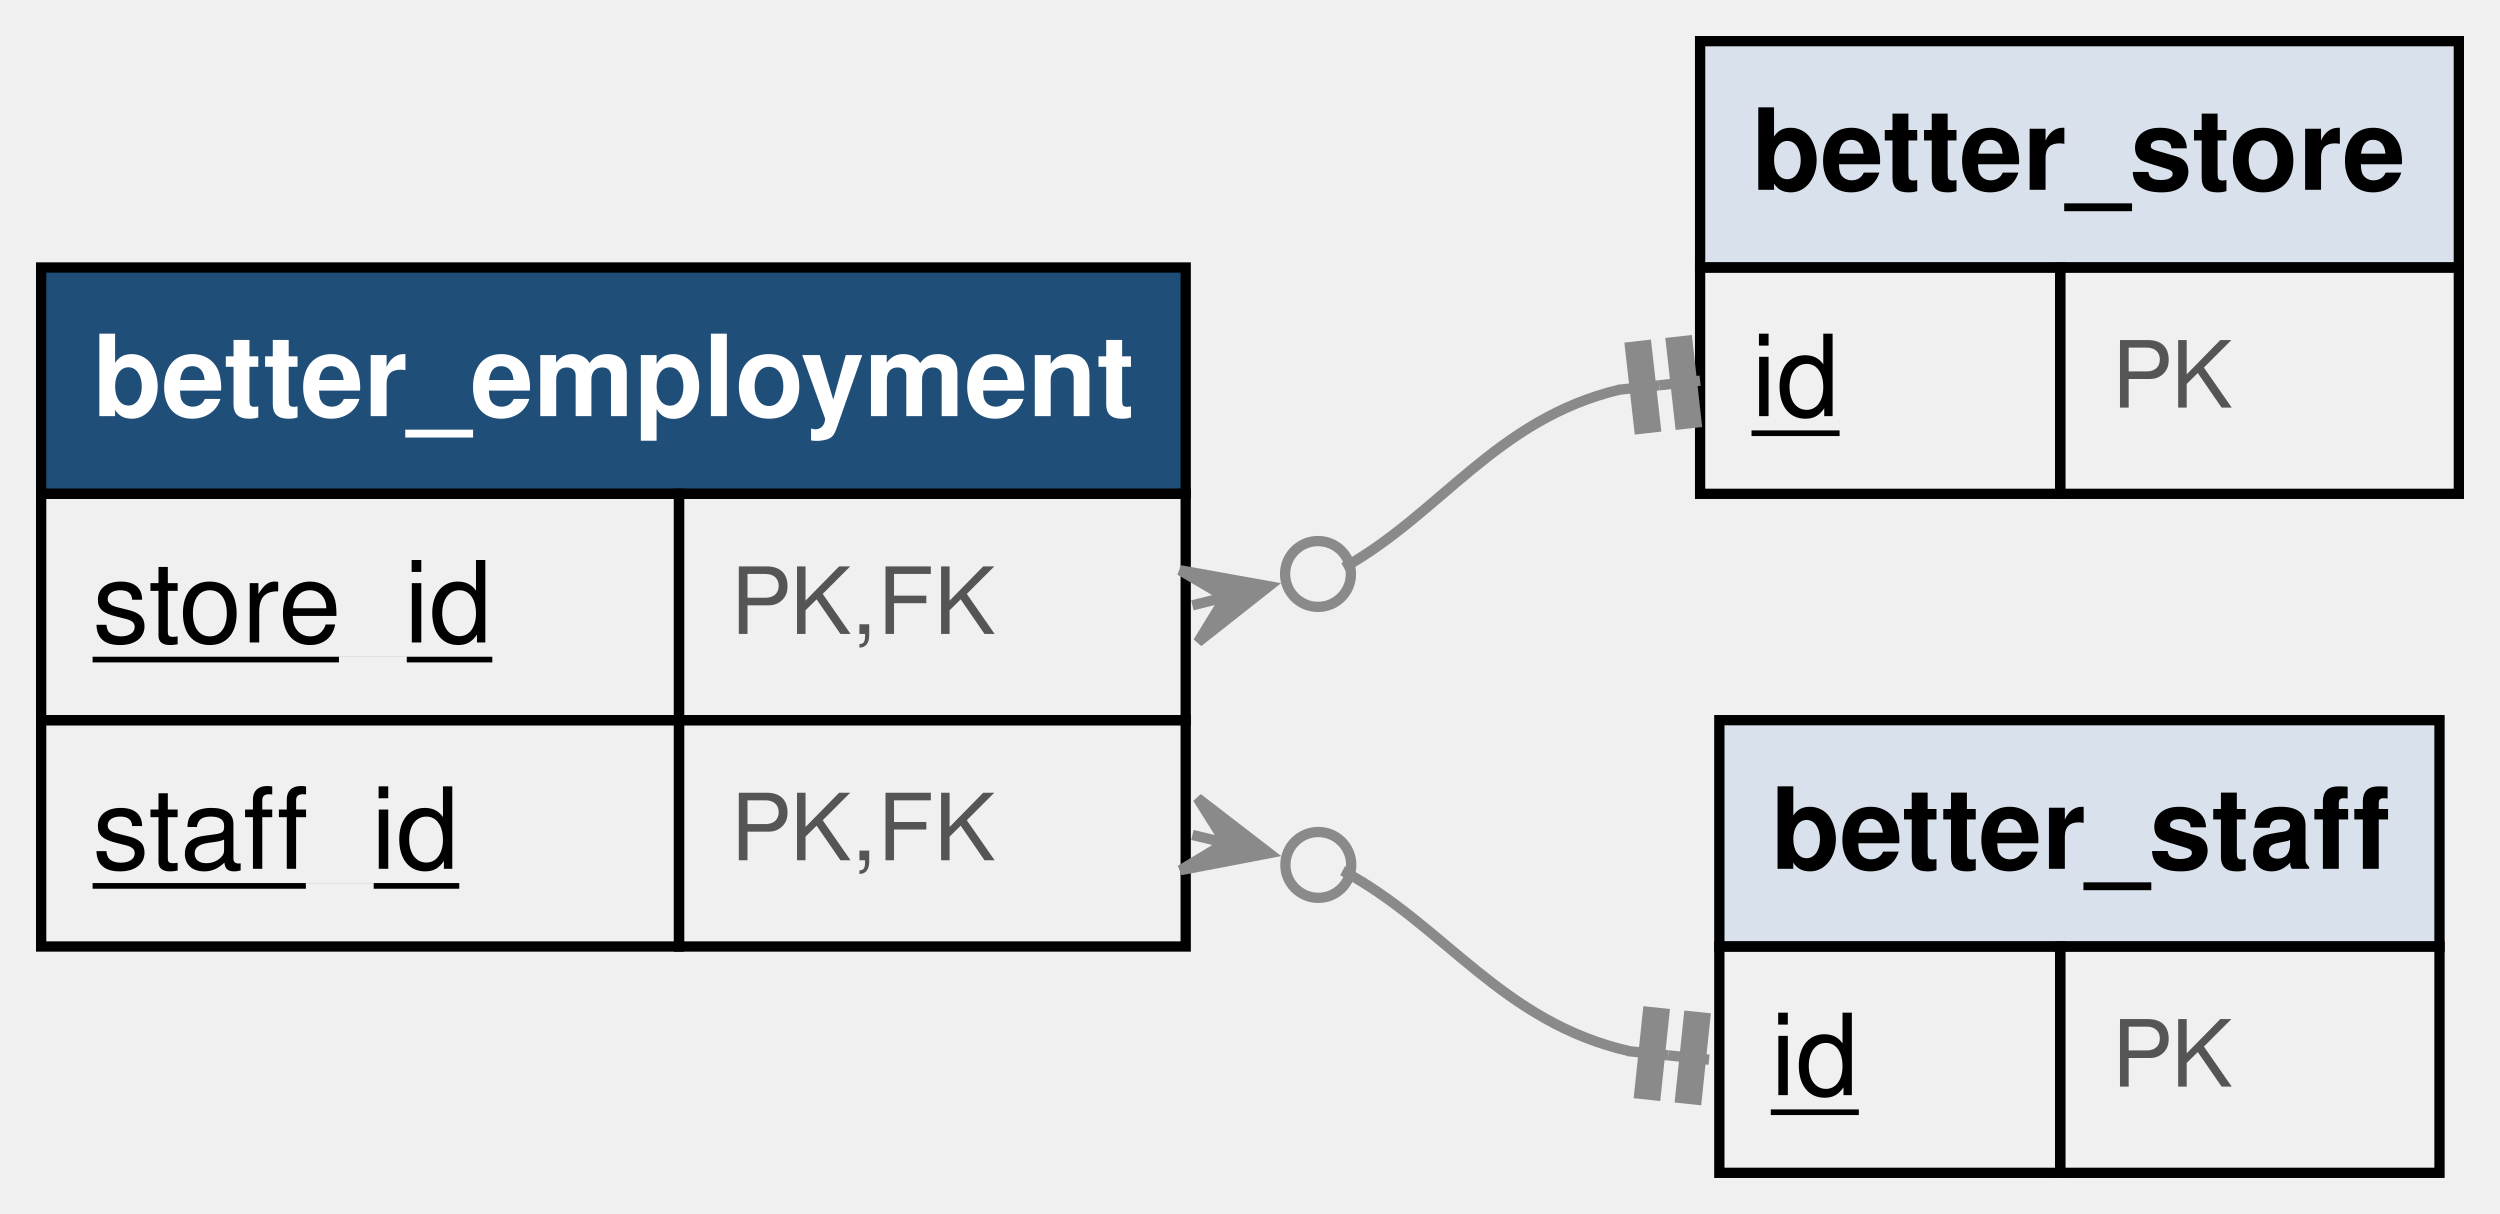
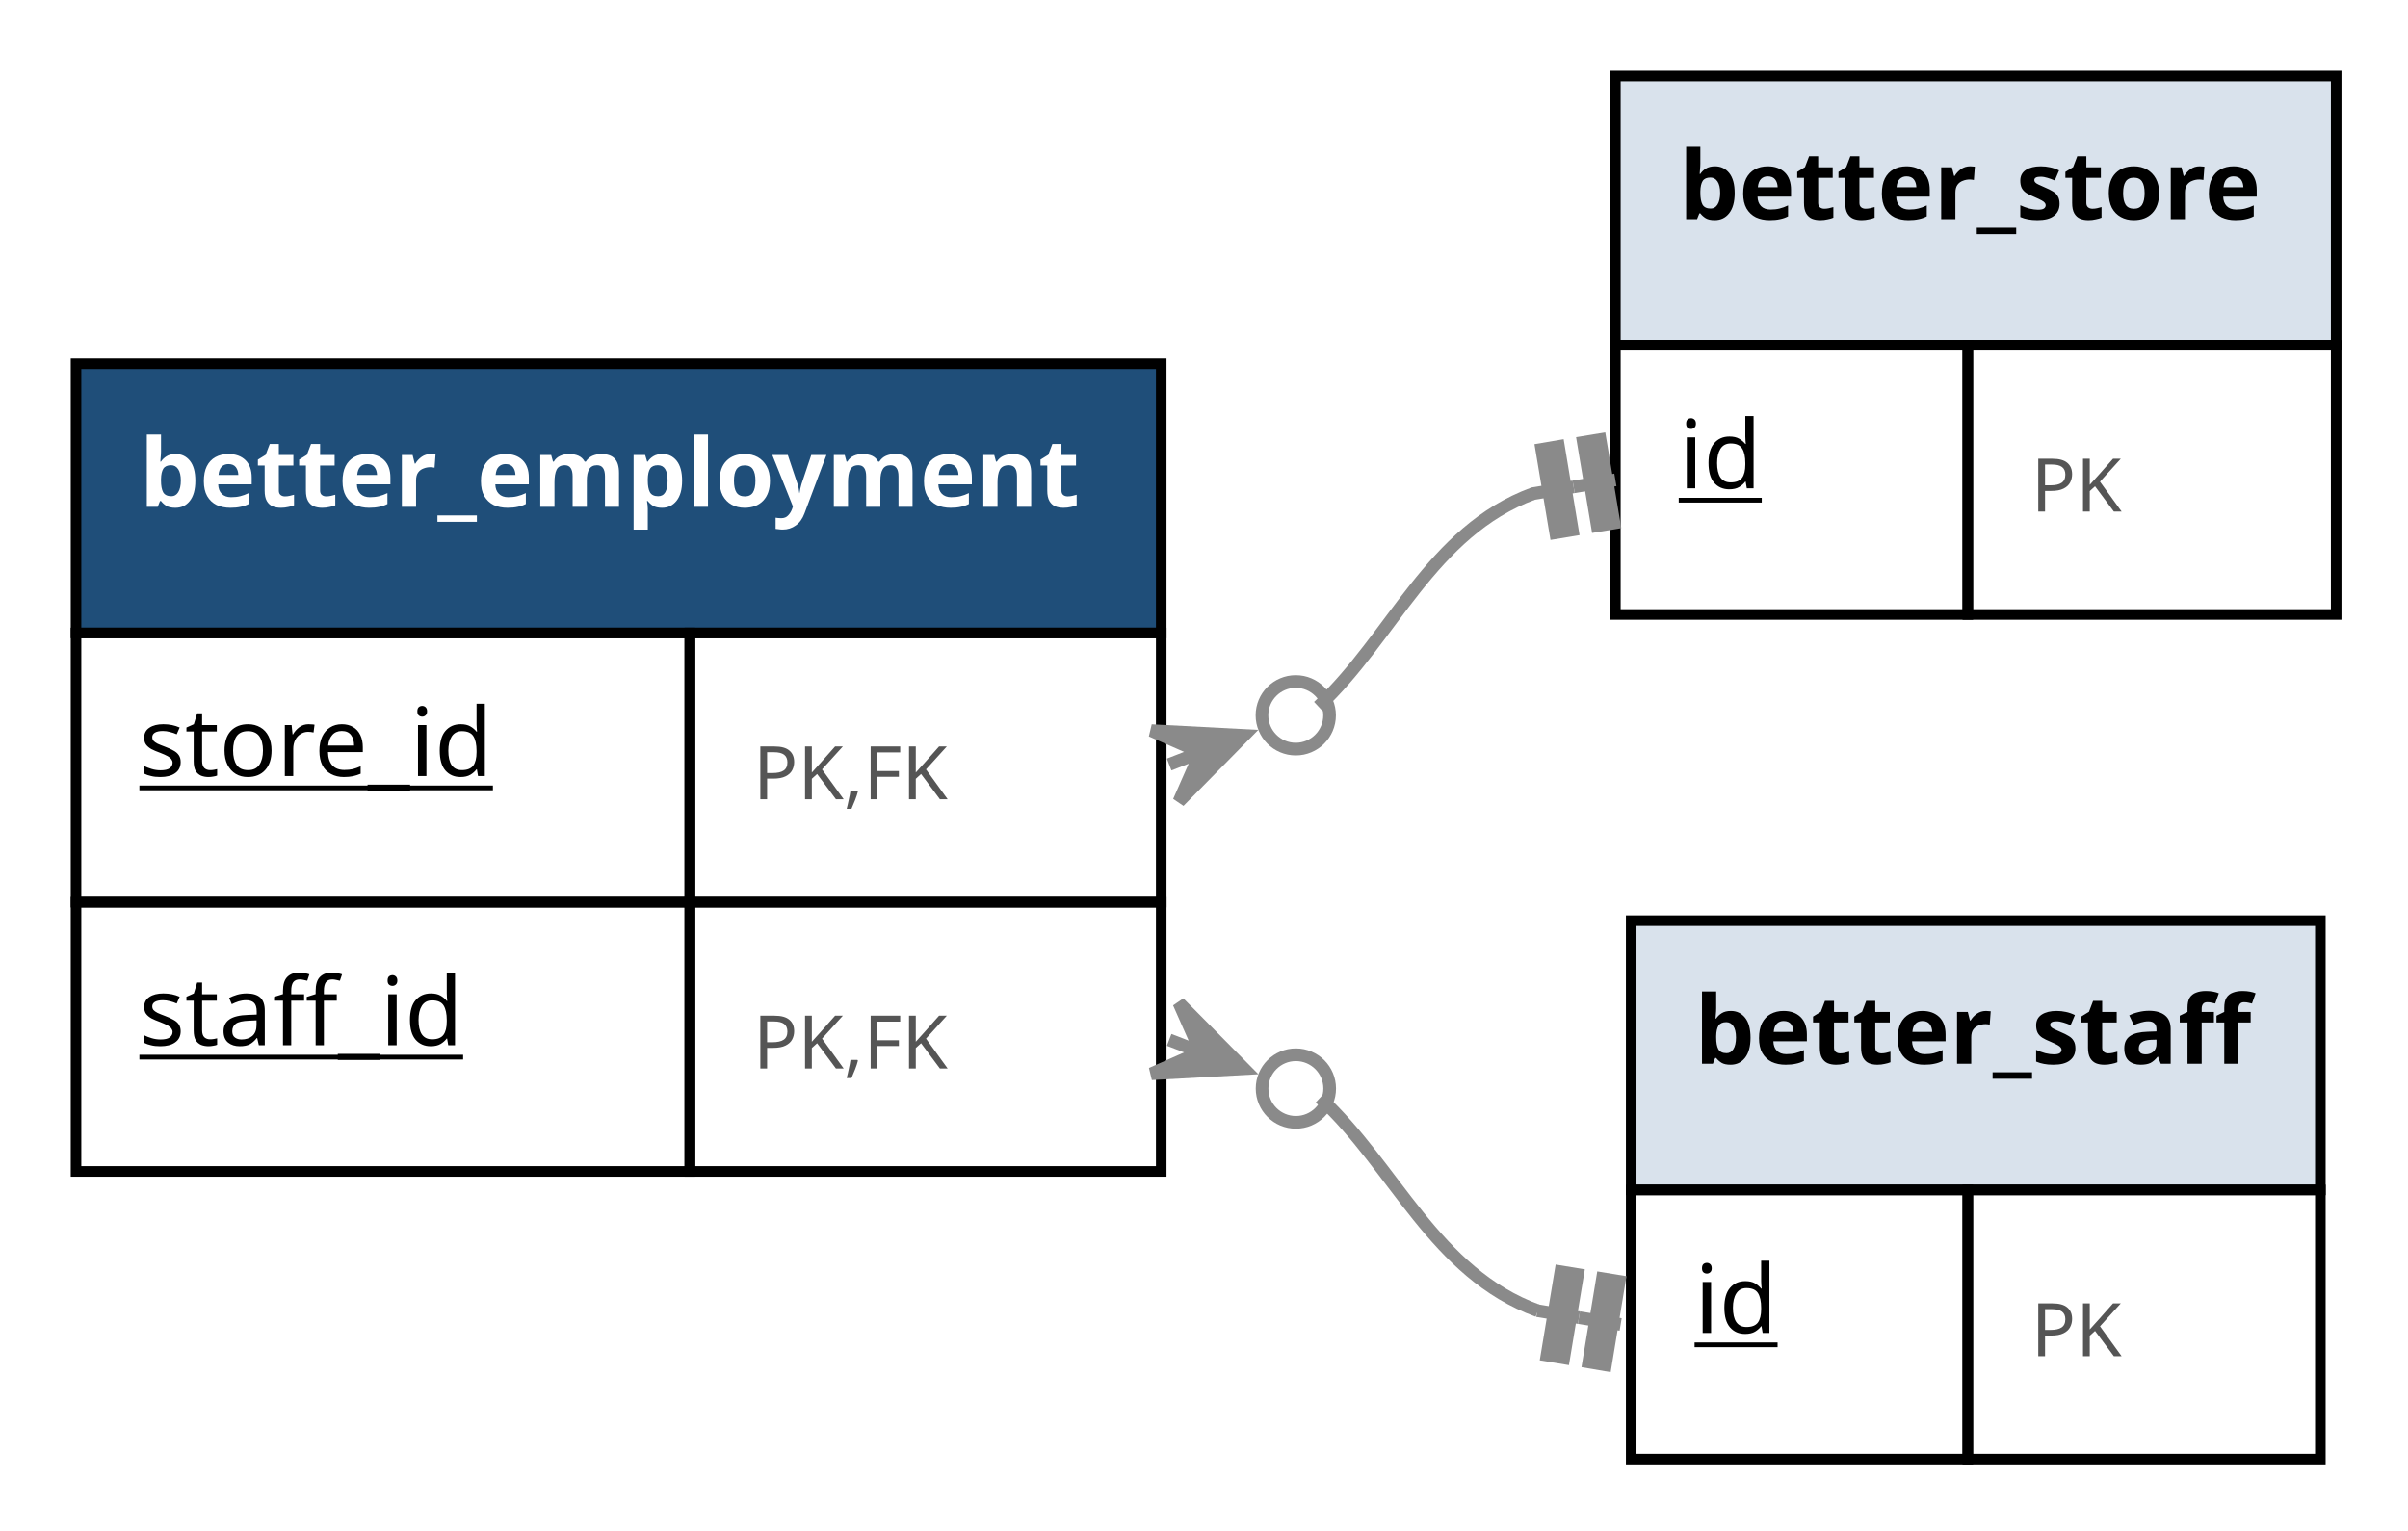
- <svg xmlns="http://www.w3.org/2000/svg" width="243pt" height="118pt" viewBox="0.00 0.00 243.00 118.00">
-   <g id="graph0" class="graph" transform="scale(1 1) rotate(0) translate(4 114)">
+ <svg xmlns="http://www.w3.org/2000/svg" width="228pt" height="145pt" viewBox="0.00 0.00 228.00 145.00">
+   <g id="graph0" class="graph" transform="scale(1 1) rotate(0) translate(7.2 138.2)">
+     <polygon fill="white" stroke="none" points="-7.2,7.2 -7.2,-138.2 221.2,-138.2 221.2,7.2 -7.2,7.2" />
    <g id="node1" class="node">
-       <polygon fill="#d9e2ec" stroke="none" points="161.25,-88 161.25,-110 235,-110 235,-88 161.25,-88" />
-       <polygon fill="none" stroke="black" points="161.25,-88 161.25,-110 235,-110 235,-88 161.25,-88" />
-       <text xml:space="preserve" text-anchor="start" x="166.25" y="-95.55" font-family="Helvetica,sans-Serif" font-weight="bold" font-size="11.00">better_store</text>
-       <polygon fill="none" stroke="black" points="161.25,-66 161.25,-88 196.25,-88 196.25,-66 161.25,-66" />
-       <text xml:space="preserve" text-anchor="start" x="166.25" y="-73.55" font-family="Helvetica,sans-Serif" text-decoration="underline" font-size="11.00">id</text>
-       <polygon fill="none" stroke="black" points="196.25,-66 196.25,-88 235,-88 235,-66 196.25,-66" />
-       <text xml:space="preserve" text-anchor="start" x="201.25" y="-74.38" font-family="Helvetica,sans-Serif" font-size="9.00" fill="#555555">PK</text>
+       <polygon fill="#1f4e79" stroke="none" points="0,-78.25 0,-103.75 102.75,-103.75 102.75,-78.25 0,-78.25" />
+       <polygon fill="none" stroke="#000000" points="0,-78.25 0,-103.75 102.75,-103.75 102.75,-78.25 0,-78.25" />
+       <text xml:space="preserve" text-anchor="start" x="6" y="-90.2" font-family="Noto Sans KR" font-weight="bold" font-size="9.00" fill="#ffffff">better_employment</text>
+       <polygon fill="none" stroke="#000000" points="0,-52.75 0,-78.25 58.12,-78.25 58.12,-52.75 0,-52.75" />
+       <text xml:space="preserve" text-anchor="start" x="6" y="-64.7" font-family="Noto Sans KR" text-decoration="underline" font-size="9.00">store_id</text>
+       <polygon fill="none" stroke="#000000" points="58.12,-52.75 58.12,-78.25 102.75,-78.25 102.75,-52.75 58.12,-52.75" />
+       <text xml:space="preserve" text-anchor="start" x="64.12" y="-62.5" font-family="Noto Sans KR" font-size="7.00" fill="#555555">PK,FK</text>
+       <polygon fill="none" stroke="#000000" points="0,-27.25 0,-52.75 58.12,-52.75 58.12,-27.25 0,-27.25" />
+       <text xml:space="preserve" text-anchor="start" x="6" y="-39.2" font-family="Noto Sans KR" text-decoration="underline" font-size="9.00">staff_id</text>
+       <polygon fill="none" stroke="#000000" points="58.12,-27.25 58.12,-52.75 102.75,-52.75 102.75,-27.25 58.12,-27.25" />
+       <text xml:space="preserve" text-anchor="start" x="64.12" y="-37" font-family="Noto Sans KR" font-size="7.00" fill="#555555">PK,FK</text>
    </g>
    <g id="node2" class="node">
-       <polygon fill="#d9e2ec" stroke="none" points="163.12,-22 163.12,-44 233.12,-44 233.12,-22 163.12,-22" />
-       <polygon fill="none" stroke="black" points="163.12,-22 163.12,-44 233.12,-44 233.12,-22 163.12,-22" />
-       <text xml:space="preserve" text-anchor="start" x="168.12" y="-29.55" font-family="Helvetica,sans-Serif" font-weight="bold" font-size="11.00">better_staff</text>
-       <polygon fill="none" stroke="black" points="163.12,0 163.12,-22 196.25,-22 196.25,0 163.12,0" />
-       <text xml:space="preserve" text-anchor="start" x="168.12" y="-7.55" font-family="Helvetica,sans-Serif" text-decoration="underline" font-size="11.00">id</text>
-       <polygon fill="none" stroke="black" points="196.25,0 196.25,-22 233.12,-22 233.12,0 196.25,0" />
-       <text xml:space="preserve" text-anchor="start" x="201.25" y="-8.38" font-family="Helvetica,sans-Serif" font-size="9.00" fill="#555555">PK</text>
+       <polygon fill="#d9e2ec" stroke="none" points="145.75,-105.5 145.75,-131 214,-131 214,-105.5 145.75,-105.5" />
+       <polygon fill="none" stroke="#000000" points="145.75,-105.5 145.75,-131 214,-131 214,-105.5 145.75,-105.5" />
+       <text xml:space="preserve" text-anchor="start" x="151.75" y="-117.45" font-family="Noto Sans KR" font-weight="bold" font-size="9.00" fill="#000000">better_store</text>
+       <polygon fill="none" stroke="#000000" points="145.75,-80 145.75,-105.5 179.12,-105.5 179.12,-80 145.75,-80" />
+       <text xml:space="preserve" text-anchor="start" x="151.75" y="-91.95" font-family="Noto Sans KR" text-decoration="underline" font-size="9.00">id</text>
+       <polygon fill="none" stroke="#000000" points="179.12,-80 179.12,-105.5 214,-105.5 214,-80 179.12,-80" />
+       <text xml:space="preserve" text-anchor="start" x="185.12" y="-89.75" font-family="Noto Sans KR" font-size="7.00" fill="#555555">PK</text>
+     </g>
+     <g id="edge1" class="edge">
+       <path fill="none" stroke="#8a8a8a" stroke-width="1.2" d="M117.63,-71.28C124.62,-77.78 128.31,-87.89 137.98,-91.45" />
+       <polygon fill="#8a8a8a" stroke="#8a8a8a" stroke-width="1.2" points="110.58,-68.54 104.43,-62.29 106.48,-66.95 103.5,-65.79 103.5,-65.79 103.5,-65.79 106.48,-66.95 101.82,-69 110.58,-68.54" />
+       <ellipse fill="none" stroke="#8a8a8a" stroke-width="1.2" cx="115.49" cy="-70.45" rx="3.2" ry="3.2" />
+       <polygon fill="#8a8a8a" stroke="#8a8a8a" stroke-width="1.2" points="145.62,-88.67 144.3,-96.56 142.72,-96.3 144.04,-88.41 145.62,-88.67" />
+       <polyline fill="none" stroke="#8a8a8a" stroke-width="1.2" points="145.75,-92.75 141.8,-92.09" />
+       <polygon fill="#8a8a8a" stroke="#8a8a8a" stroke-width="1.2" points="141.67,-88.01 140.36,-95.91 138.78,-95.64 140.1,-87.75 141.67,-88.01" />
+       <polyline fill="none" stroke="#8a8a8a" stroke-width="1.2" points="141.8,-92.09 137.86,-91.43" />
    </g>
    <g id="node3" class="node">
-       <polygon fill="#1f4e79" stroke="none" points="0,-66 0,-88 111.25,-88 111.25,-66 0,-66" />
-       <polygon fill="none" stroke="black" points="0,-66 0,-88 111.25,-88 111.25,-66 0,-66" />
-       <text xml:space="preserve" text-anchor="start" x="5" y="-73.55" font-family="Helvetica,sans-Serif" font-weight="bold" font-size="11.00" fill="white">better_employment</text>
-       <polygon fill="none" stroke="black" points="0,-44 0,-66 62,-66 62,-44 0,-44" />
-       <text xml:space="preserve" text-anchor="start" x="5" y="-51.55" font-family="Helvetica,sans-Serif" text-decoration="underline" font-size="11.00">store_id</text>
-       <polygon fill="none" stroke="black" points="62,-44 62,-66 111.25,-66 111.25,-44 62,-44" />
-       <text xml:space="preserve" text-anchor="start" x="67" y="-52.38" font-family="Helvetica,sans-Serif" font-size="9.00" fill="#555555">PK,FK</text>
-       <polygon fill="none" stroke="black" points="0,-22 0,-44 62,-44 62,-22 0,-22" />
-       <text xml:space="preserve" text-anchor="start" x="5" y="-29.55" font-family="Helvetica,sans-Serif" text-decoration="underline" font-size="11.00">staff_id</text>
-       <polygon fill="none" stroke="black" points="62,-22 62,-44 111.25,-44 111.25,-22 62,-22" />
-       <text xml:space="preserve" text-anchor="start" x="67" y="-30.38" font-family="Helvetica,sans-Serif" font-size="9.00" fill="#555555">PK,FK</text>
-     </g>
-     <g id="edge1" class="edge">
-       <path fill="none" stroke="#8a8a8a" d="M126.62,-58.83C136.05,-64.1 141.46,-73.26 153.39,-76.12" />
-       <polygon fill="#8a8a8a" stroke="#8a8a8a" points="119.34,-57.02 112.45,-51.59 115.13,-55.97 111.9,-55.16 111.9,-55.16 111.9,-55.16 115.13,-55.97 110.7,-58.57 119.34,-57.02" />
-       <ellipse fill="none" stroke="#8a8a8a" cx="124.11" cy="-58.21" rx="3.2" ry="3.2" />
-       <polygon fill="#8a8a8a" stroke="#8a8a8a" points="160.9,-72.94 160.01,-80.89 158.42,-80.71 159.31,-72.76 160.9,-72.94" />
-       <polyline fill="none" stroke="#8a8a8a" points="161.25,-77 157.27,-76.55" />
-       <polygon fill="#8a8a8a" stroke="#8a8a8a" points="156.93,-72.49 156.03,-80.44 154.44,-80.26 155.34,-72.31 156.93,-72.49" />
-       <polyline fill="none" stroke="#8a8a8a" points="157.27,-76.55 153.3,-76.11" />
+       <polygon fill="#d9e2ec" stroke="none" points="147.25,-25.5 147.25,-51 212.5,-51 212.5,-25.5 147.25,-25.5" />
+       <polygon fill="none" stroke="#000000" points="147.25,-25.5 147.25,-51 212.5,-51 212.5,-25.5 147.25,-25.5" />
+       <text xml:space="preserve" text-anchor="start" x="153.25" y="-37.45" font-family="Noto Sans KR" font-weight="bold" font-size="9.00" fill="#000000">better_staff</text>
+       <polygon fill="none" stroke="#000000" points="147.25,0 147.25,-25.5 179.12,-25.5 179.12,0 147.25,0" />
+       <text xml:space="preserve" text-anchor="start" x="153.25" y="-11.95" font-family="Noto Sans KR" text-decoration="underline" font-size="9.00">id</text>
+       <polygon fill="none" stroke="#000000" points="179.12,0 179.12,-25.5 212.5,-25.5 212.5,0 179.12,0" />
+       <text xml:space="preserve" text-anchor="start" x="185.12" y="-9.75" font-family="Noto Sans KR" font-size="7.00" fill="#555555">PK</text>
    </g>
    <g id="edge2" class="edge">
-       <path fill="none" stroke="#8a8a8a" d="M126.5,-29.37C136.41,-24.09 141.94,-14.64 154.41,-11.82" />
-       <polygon fill="#8a8a8a" stroke="#8a8a8a" points="119.36,-31.07 110.74,-29.42 115.14,-32.07 111.9,-32.84 111.9,-32.84 111.9,-32.84 115.14,-32.07 112.41,-36.42 119.36,-31.07" />
-       <ellipse fill="none" stroke="#8a8a8a" cx="124.14" cy="-29.93" rx="3.2" ry="3.2" />
-       <polygon fill="#8a8a8a" stroke="#8a8a8a" points="160.91,-7.11 161.75,-15.06 160.16,-15.23 159.32,-7.28 160.91,-7.11" />
-       <polyline fill="none" stroke="#8a8a8a" points="162.12,-11 158.15,-11.42" />
-       <polygon fill="#8a8a8a" stroke="#8a8a8a" points="156.93,-7.53 157.77,-15.48 156.18,-15.65 155.34,-7.7 156.93,-7.53" />
-       <polyline fill="none" stroke="#8a8a8a" points="158.15,-11.42 154.17,-11.84" />
+       <path fill="none" stroke="#8a8a8a" stroke-width="1.2" d="M117.78,-34.22C124.86,-27.72 128.64,-17.61 138.41,-14.05" />
+       <polygon fill="#8a8a8a" stroke="#8a8a8a" stroke-width="1.2" points="110.59,-36.98 101.83,-36.5 106.48,-38.56 103.5,-39.71 103.5,-39.71 103.5,-39.71 106.48,-38.56 104.42,-43.22 110.59,-36.98" />
+       <ellipse fill="none" stroke="#8a8a8a" stroke-width="1.2" cx="115.5" cy="-35.1" rx="3.2" ry="3.2" />
+       <polygon fill="#8a8a8a" stroke="#8a8a8a" stroke-width="1.2" points="144.81,-8.93 146.11,-16.83 144.53,-17.09 143.23,-9.2 144.81,-8.93" />
+       <polyline fill="none" stroke="#8a8a8a" stroke-width="1.2" points="146.25,-12.75 142.3,-13.4" />
+       <polygon fill="#8a8a8a" stroke="#8a8a8a" stroke-width="1.2" points="140.86,-9.59 142.17,-17.48 140.59,-17.74 139.28,-9.85 140.86,-9.59" />
+       <polyline fill="none" stroke="#8a8a8a" stroke-width="1.2" points="142.3,-13.4 138.36,-14.06" />
    </g>
  </g>
</svg>
